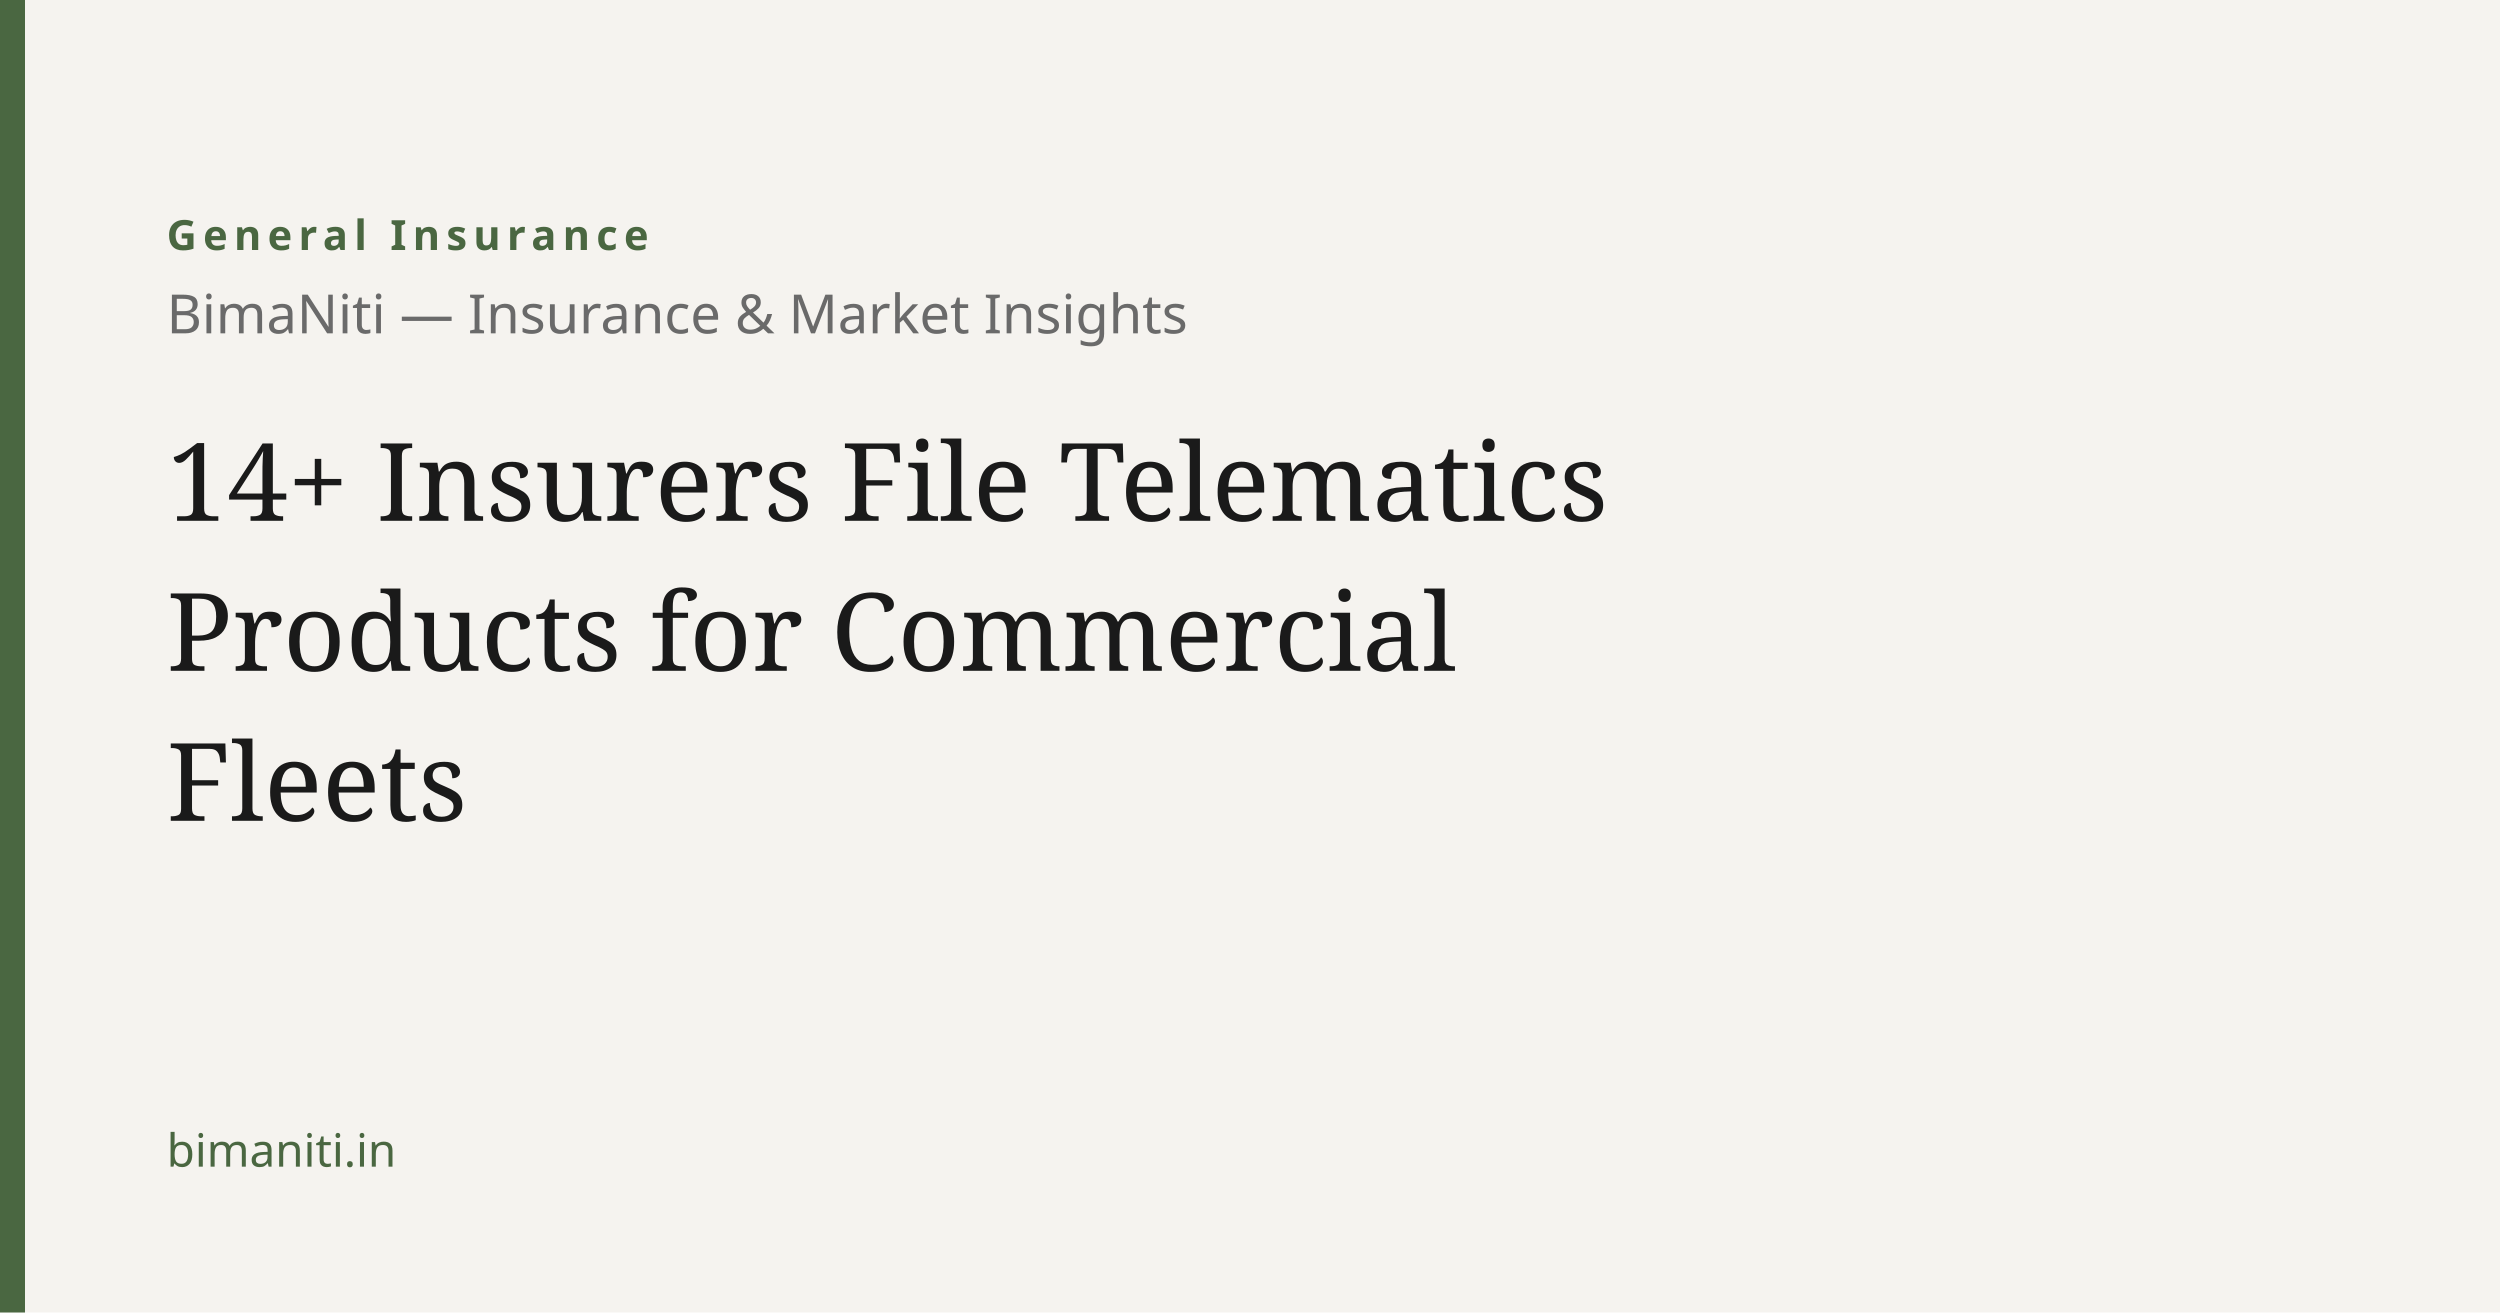
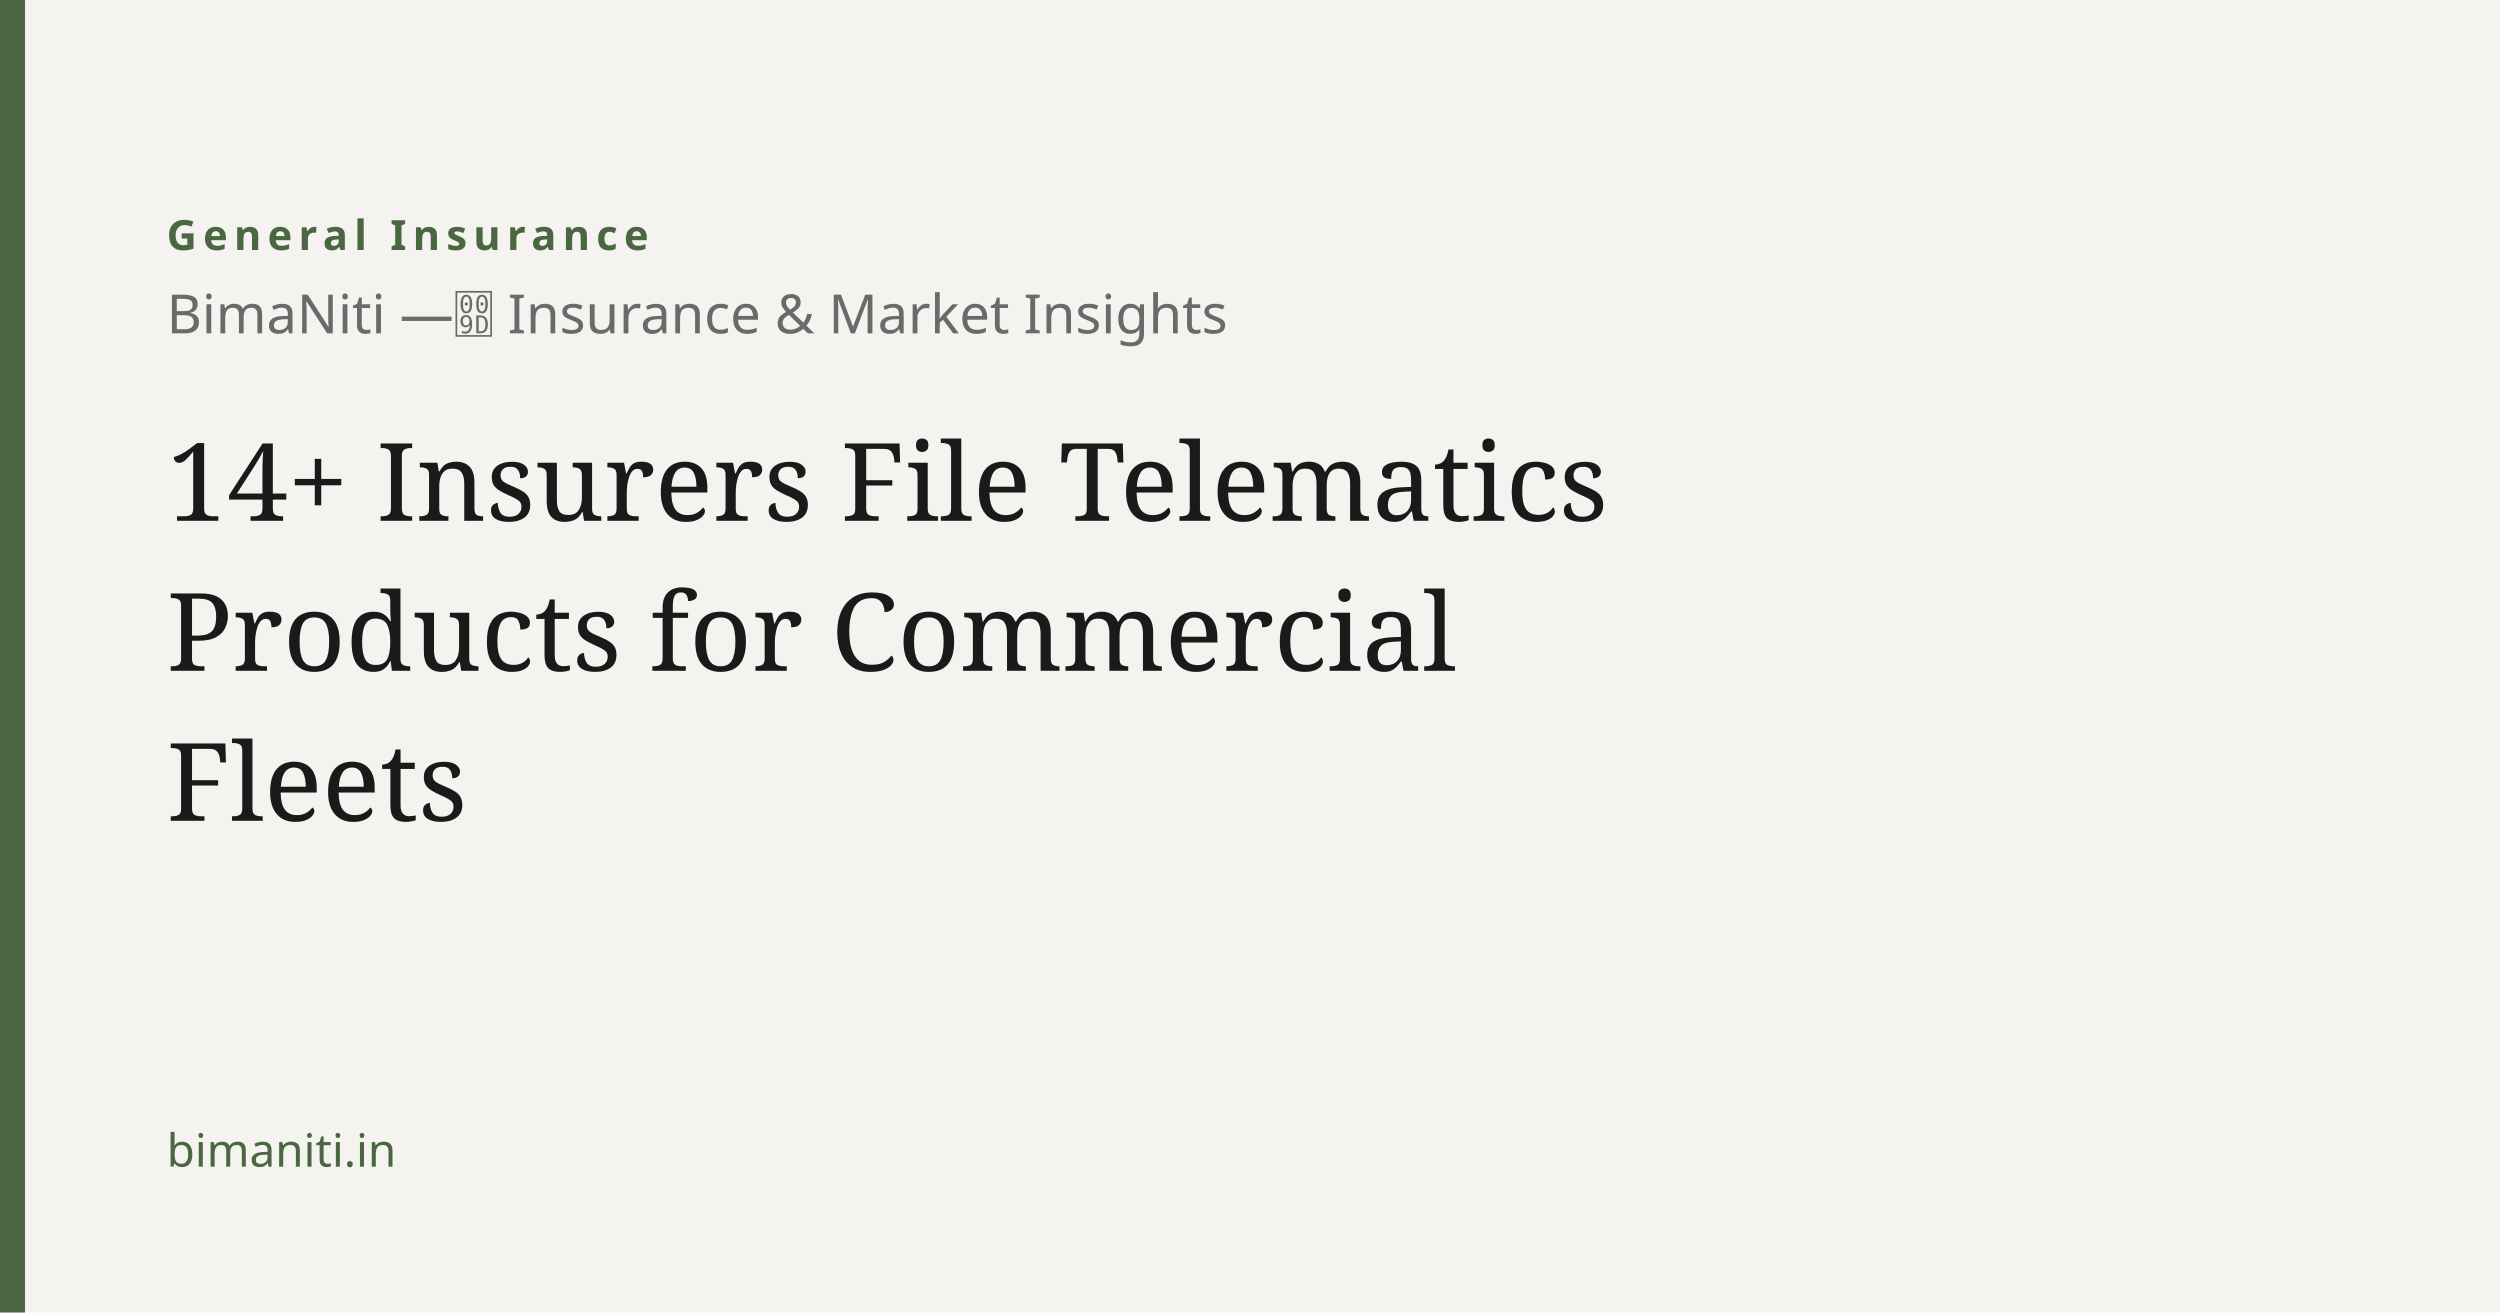
<svg xmlns="http://www.w3.org/2000/svg" width="1200" height="630" viewBox="0 0 1200 630">
  <rect width="1200" height="630" fill="#f5f3ef" />
  <rect x="0" y="0" width="12" height="630" fill="#4a6741" />
  <text x="80" y="120" font-family="Outfit, system-ui, sans-serif" font-size="20" font-weight="600" letter-spacing="3" fill="#4a6741">General Insurance</text>
-   <text x="80" y="160" font-family="Outfit, system-ui, sans-serif" font-size="26" font-weight="300" fill="#6a6a6a">BimaNiti — Insurance &amp; Market Insights</text>
+   <text x="80" y="160" font-family="Outfit, system-ui, sans-serif" font-size="26" font-weight="300" fill="#6a6a6a">BimaNiti — Insurance &amp; Market Insights</text>
  <text x="80" y="250" font-family="Georgia, serif" font-size="52" font-weight="500" fill="#1a1a1a">14+ Insurers File Telematics</text>
  <text x="80" y="322" font-family="Georgia, serif" font-size="52" font-weight="500" fill="#1a1a1a">Products for Commercial</text>
  <text x="80" y="394" font-family="Georgia, serif" font-size="52" font-weight="500" fill="#1a1a1a">Fleets</text>
  <text x="80" y="560" font-family="Outfit, system-ui, sans-serif" font-size="22" font-weight="400" fill="#4a6741">bimaniti.in</text>
</svg>
